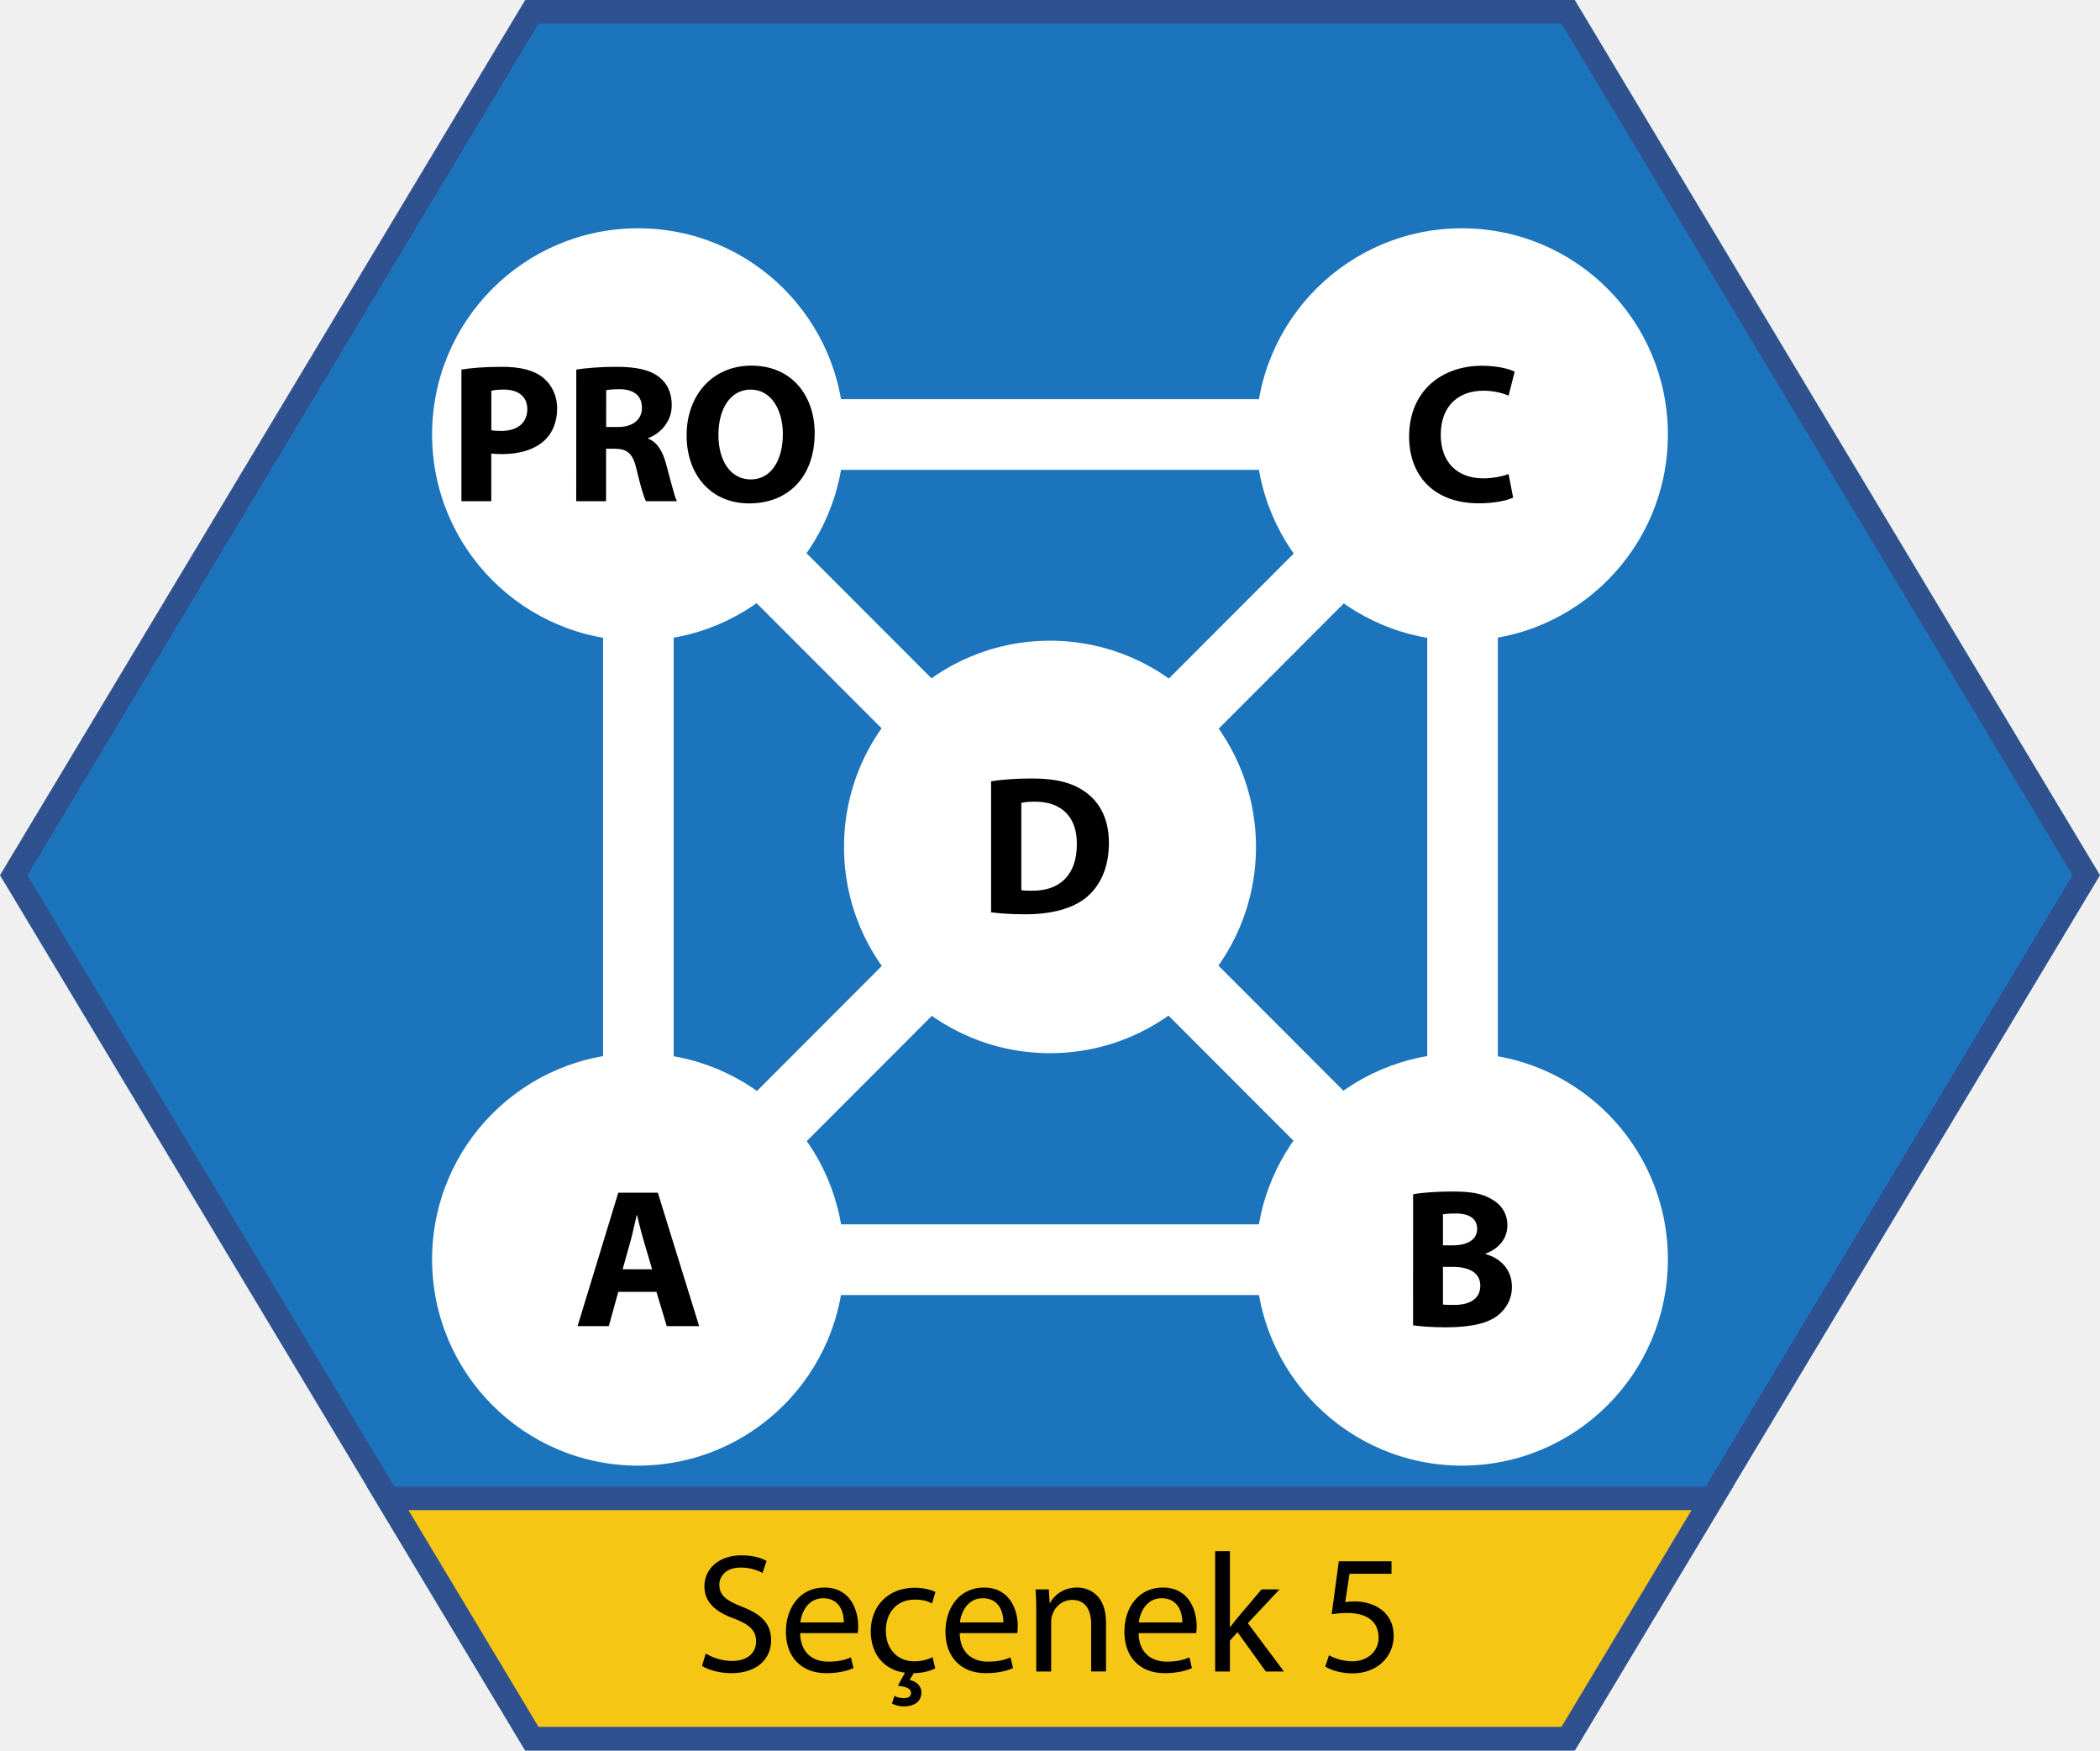
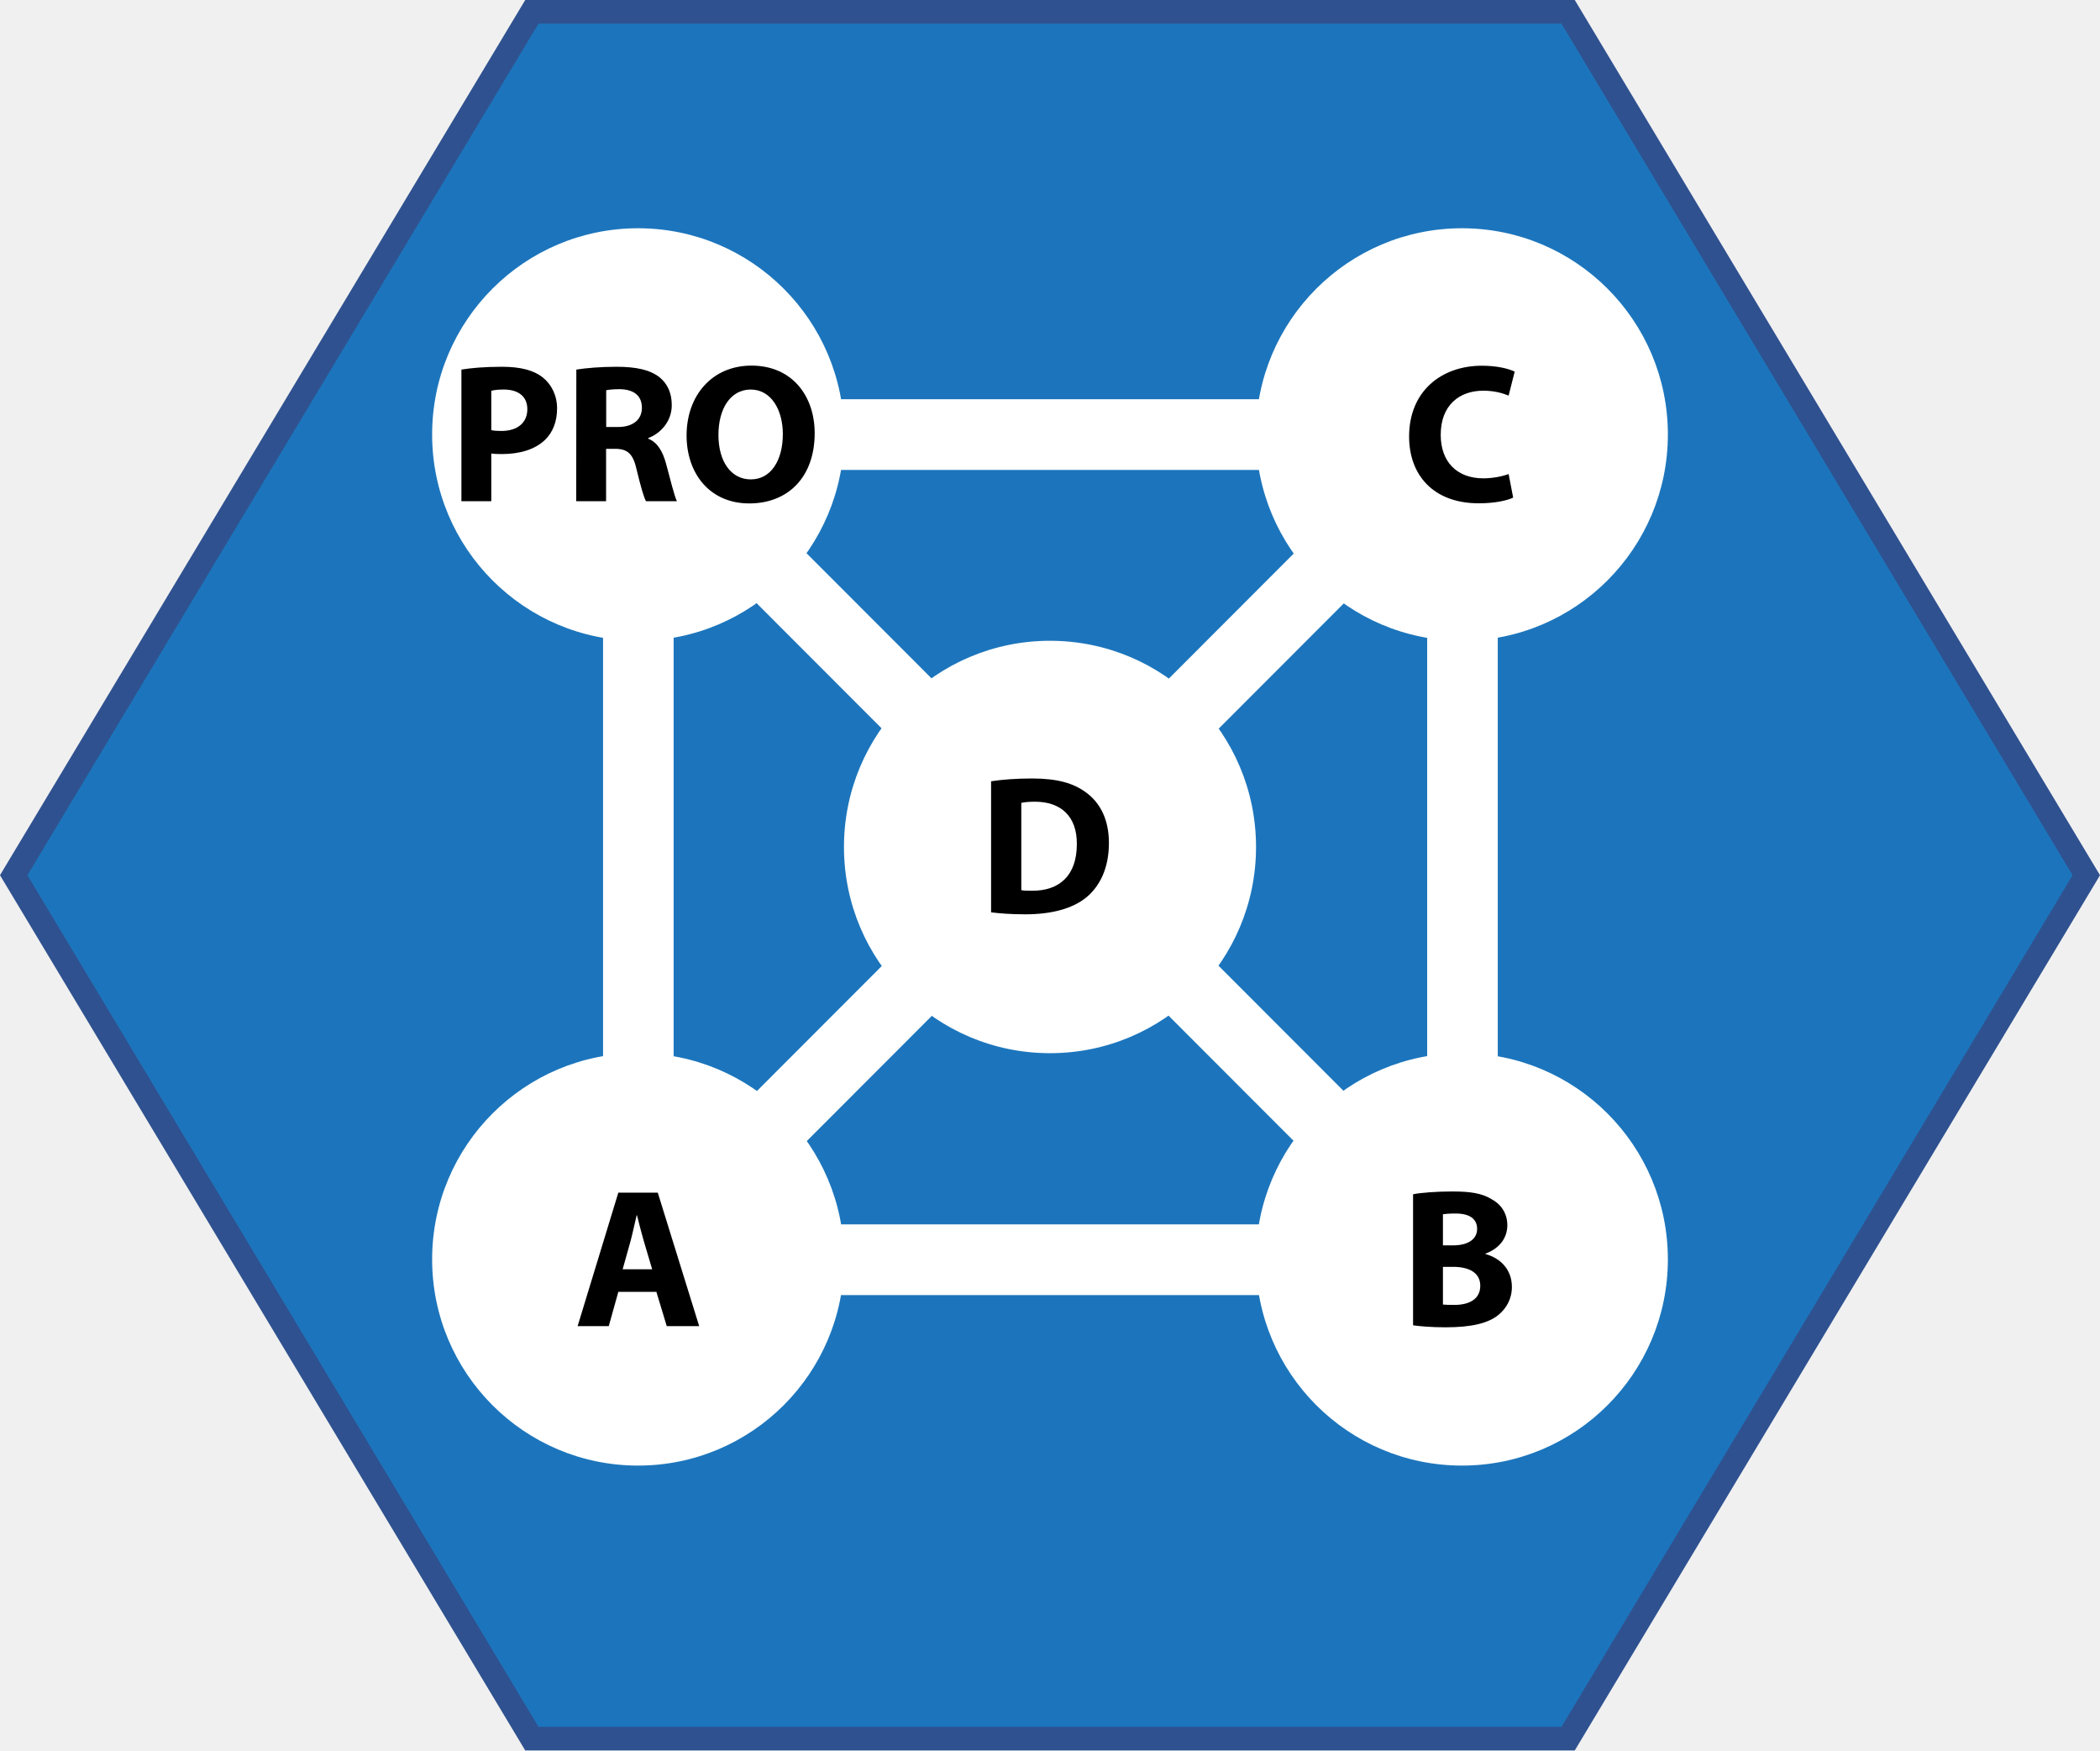
- <svg xmlns="http://www.w3.org/2000/svg" version="1.1" id="Layer_1" x="0px" y="0px" width="180px" height="150px" viewBox="0 0 180 150" enable-background="new 0 0 180 150" xml:space="preserve">
-   <g>
-     <g>
-       <g>
-         <g>
-           <polygon fill="#1C75BC" points="45.588,148.99 1.176,75 45.588,1.009 134.412,1.009 178.822,75 134.412,148.99     " />
-           <path fill="#2F5190" d="M134.982,150H45.017L0,75l0.312-0.521L45.017,0h89.965L180,75l-0.313,0.521L134.982,150z       M46.159,147.981h87.681L177.646,75L133.84,2.019H46.159L2.353,75L46.159,147.981z" />
+ <svg xmlns="http://www.w3.org/2000/svg" width="180" height="150" enable-background="new 0 0 180 150" version="1.1" xml:space="preserve">
+   <g class="layer">
+     <g id="svg_1">
+       <g id="svg_2">
+         <g id="svg_3">
+           <g id="svg_4">
+             <polygon fill="#1C75BC" id="svg_5" points="45.588,148.99 1.176,75 45.588,1.009 134.412,1.009 178.822,75 134.412,148.99     " />
+             <path d="m134.98,150l-89.96,0l-45.02,-75l0.31,-0.52l44.71,-74.48l89.96,0l45.02,75l-0.31,0.52l-44.71,74.48zm-88.82,-2.02l87.68,0l43.81,-72.98l-43.81,-72.98l-87.68,0l-43.81,72.98l43.81,72.98z" fill="#2F5190" id="svg_6" />
+           </g>
        </g>
-         <g>
-           <polygon fill="#F5C714" points="33.228,128.399 45.588,148.99 134.412,148.99 146.771,128.399     " />
-           <path fill="#2F5190" d="M134.982,150H45.017l-13.572-22.61h117.108L134.982,150z M46.159,147.981h87.681l11.15-18.573H35.01      L46.159,147.981z" />
+         <g id="svg_10" />
+       </g>
+       <g id="svg_27">
+         <g id="svg_28">
+           <path d="m125.31,72.58" fill="#FFFFFF" id="svg_29" stroke="#FFFFFF" stroke-miterlimit="10" stroke-width="15" />
+         </g>
+         <g id="svg_30">
+           <path d="m54.69,72.58" fill="#FFFFFF" id="svg_31" stroke="#FFFFFF" stroke-miterlimit="10" stroke-width="15" />
+         </g>
+         <g id="svg_32">
+           <rect fill="#FFFFFF" height="71.67" id="svg_33" width="6.05" x="51.69" y="36.25" />
+         </g>
+         <g id="svg_34">
+           <g id="svg_35">
+             <rect fill="#FFFFFF" height="6.06" id="svg_36" width="70.62" x="54.69" y="34.21" />
+           </g>
+           <g id="svg_37">
+             <polygon fill="#FFFFFF" id="svg_38" points="124.207,111.101 52.551,39.376 56.831,35.095 128.486,106.819     " />
+           </g>
+           <g id="svg_39">
+             <polygon fill="#FFFFFF" id="svg_40" points="56.857,110.089 52.579,105.806 124.207,34.104 128.486,38.388     " />
+           </g>
+           <g id="svg_41">
+             <rect fill="#FFFFFF" height="6.06" id="svg_42" width="71.63" x="54.72" y="104.92" />
+           </g>
+           <g id="svg_43">
+             <rect fill="#FFFFFF" height="70.71" id="svg_44" width="6.05" x="122.33" y="37.23" />
+           </g>
+         </g>
+         <g id="svg_45">
+           <path d="m72.35,37.23c0,9.76 -7.91,17.68 -17.66,17.68c-9.75,0 -17.65,-7.92 -17.65,-17.68c0,-9.75 7.9,-17.67 17.65,-17.67c9.75,0 17.66,7.92 17.66,17.67z" fill="#FFFFFF" id="svg_46" />
+         </g>
+         <g id="svg_47">
+           <path d="m142.96,37.23c0,9.76 -7.9,17.68 -17.65,17.68c-9.75,0 -17.66,-7.92 -17.66,-17.68c0,-9.75 7.91,-17.67 17.66,-17.67c9.75,0 17.65,7.92 17.65,17.67z" fill="#FFFFFF" id="svg_48" />
+         </g>
+         <g id="svg_49">
+           <ellipse cx="90" cy="72.58" fill="#FFFFFF" id="svg_50" rx="17.66" ry="17.67" />
+         </g>
+         <g id="svg_51">
+           <path d="m72.35,107.92c0,9.76 -7.91,17.67 -17.66,17.67c-9.75,0 -17.65,-7.91 -17.65,-17.67c0,-9.76 7.9,-17.67 17.65,-17.67c9.75,0 17.66,7.91 17.66,17.67z" fill="#FFFFFF" id="svg_52" />
+         </g>
+         <g id="svg_53">
+           <path d="m142.96,107.92c0,9.76 -7.9,17.67 -17.65,17.67c-9.75,0 -17.66,-7.91 -17.66,-17.67c0,-9.76 7.91,-17.67 17.66,-17.67c9.75,0 17.65,7.91 17.65,17.67z" fill="#FFFFFF" id="svg_54" />
        </g>
      </g>
-       <g enable-background="new    ">
-         <g>
-           <path d="M60.494,141.694c0.565,0.348,1.394,0.639,2.265,0.639c1.293,0,2.048-0.683,2.048-1.671c0-0.916-0.521-1.438-1.845-1.946      c-1.597-0.568-2.584-1.396-2.584-2.777c0-1.525,1.264-2.658,3.166-2.658c1.001,0,1.728,0.23,2.163,0.479l-0.35,1.031      c-0.317-0.174-0.973-0.464-1.857-0.464c-1.335,0-1.843,0.799-1.843,1.468c0,0.915,0.595,1.366,1.944,1.891      c1.654,0.639,2.496,1.438,2.496,2.877c0,1.512-1.116,2.818-3.426,2.818c-0.943,0-1.975-0.275-2.497-0.625L60.494,141.694z" />
+       <g id="svg_55">
+         <g id="svg_56">
+           <ellipse cx="54.69" cy="37.23" fill="none" id="svg_57" rx="17.65" ry="17.67" />
        </g>
-         <g>
-           <path d="M68.583,139.95c0.028,1.729,1.132,2.441,2.41,2.441c0.915,0,1.467-0.16,1.944-0.363l0.219,0.916      c-0.45,0.203-1.221,0.436-2.337,0.436c-2.164,0-3.456-1.424-3.456-3.546s1.249-3.793,3.296-3.793      c2.294,0,2.903,2.021,2.903,3.313c0,0.261-0.028,0.465-0.043,0.596H68.583L68.583,139.95z M72.328,139.034      c0.015-0.814-0.333-2.078-1.771-2.078c-1.292,0-1.857,1.191-1.96,2.078H72.328z" />
-         </g>
-         <g>
-           <path d="M80.168,142.972c-0.305,0.16-0.973,0.394-1.844,0.408l-0.362,0.58c0.521,0.102,1.016,0.465,1.016,1.061      c0,0.873-0.726,1.207-1.509,1.207c-0.334,0-0.739-0.088-1.018-0.248l0.219-0.652c0.218,0.13,0.508,0.188,0.798,0.188      c0.334,0,0.624-0.102,0.624-0.449c-0.014-0.393-0.448-0.538-1.133-0.61l0.611-1.119c-1.787-0.218-2.935-1.599-2.935-3.546      c0-2.165,1.481-3.734,3.774-3.734c0.756,0,1.423,0.188,1.771,0.362l-0.291,0.988c-0.305-0.175-0.784-0.334-1.479-0.334      c-1.611,0-2.482,1.19-2.482,2.659c0,1.628,1.045,2.631,2.438,2.631c0.727,0,1.22-0.189,1.567-0.35L80.168,142.972z" />
-         </g>
-         <g>
-           <path d="M82.26,139.95c0.029,1.729,1.134,2.441,2.41,2.441c0.915,0,1.467-0.16,1.945-0.363l0.219,0.916      c-0.451,0.203-1.221,0.436-2.338,0.436c-2.164,0-3.456-1.424-3.456-3.546s1.249-3.793,3.296-3.793      c2.295,0,2.904,2.021,2.904,3.313c0,0.261-0.029,0.465-0.044,0.596H82.26L82.26,139.95z M86.006,139.034      c0.015-0.814-0.334-2.078-1.771-2.078c-1.293,0-1.858,1.191-1.961,2.078H86.006z" />
-         </g>
-         <g>
-           <path d="M88.824,138.104c0-0.728-0.016-1.322-0.06-1.904h1.134l0.072,1.163h0.028c0.349-0.669,1.162-1.322,2.324-1.322      c0.973,0,2.48,0.581,2.48,2.994v4.199h-1.275v-4.056c0-1.134-0.424-2.078-1.627-2.078c-0.844,0-1.497,0.597-1.714,1.309      c-0.059,0.16-0.087,0.378-0.087,0.598v4.229h-1.277v-5.131H88.824z" />
-         </g>
-         <g>
-           <path d="M97.594,139.95c0.029,1.729,1.135,2.441,2.41,2.441c0.916,0,1.467-0.16,1.945-0.363l0.219,0.916      c-0.451,0.203-1.221,0.436-2.338,0.436c-2.164,0-3.455-1.424-3.455-3.546s1.248-3.793,3.295-3.793      c2.295,0,2.904,2.021,2.904,3.313c0,0.261-0.029,0.465-0.043,0.596H97.594L97.594,139.95z M101.34,139.034      c0.016-0.814-0.334-2.078-1.77-2.078c-1.293,0-1.859,1.191-1.961,2.078H101.34z" />
-         </g>
-         <g>
-           <path d="M105.42,139.427h0.029c0.176-0.246,0.422-0.553,0.625-0.799l2.061-2.428h1.539l-2.715,2.893l3.094,4.143h-1.555      l-2.426-3.372l-0.652,0.728v2.646h-1.264v-10.318h1.264V139.427L105.42,139.427z" />
-         </g>
-         <g>
-           <path d="M119.273,134.863h-3.602l-0.363,2.427c0.219-0.027,0.42-0.059,0.77-0.059c0.727,0,1.451,0.16,2.033,0.509      c0.74,0.422,1.35,1.235,1.35,2.428c0,1.847-1.467,3.228-3.514,3.228c-1.031,0-1.902-0.291-2.352-0.582l0.318-0.973      c0.393,0.23,1.162,0.521,2.02,0.521c1.205,0,2.234-0.784,2.234-2.049c-0.014-1.221-0.826-2.094-2.715-2.094      c-0.537,0-0.959,0.06-1.307,0.103l0.609-4.534h4.518V134.863L119.273,134.863z" />
+         <g id="svg_58">
+           <g id="svg_59">
+             <path d="m39.55,31.67c0.8,-0.13 1.92,-0.24 3.49,-0.24c1.6,0 2.73,0.31 3.49,0.92c0.73,0.58 1.22,1.53 1.22,2.65s-0.37,2.07 -1.05,2.71c-0.88,0.83 -2.18,1.2 -3.71,1.2c-0.34,0 -0.64,-0.01 -0.88,-0.05l0,4.09l-2.56,0l0,-11.28l0,0zm2.56,5.19c0.22,0.05 0.49,0.07 0.87,0.07c1.37,0 2.22,-0.7 2.22,-1.87c0,-1.05 -0.73,-1.68 -2.02,-1.68c-0.52,0 -0.88,0.05 -1.07,0.11l0,3.37l0,0z" id="svg_60" />
+           </g>
+           <g id="svg_61">
+             <path d="m49.4,31.67c0.83,-0.13 2.06,-0.24 3.44,-0.24c1.69,0 2.88,0.26 3.69,0.9c0.68,0.55 1.05,1.34 1.05,2.39c0,1.46 -1.04,2.46 -2.02,2.82l0,0.05c0.8,0.32 1.24,1.09 1.53,2.14c0.35,1.29 0.71,2.78 0.93,3.22l-2.65,0c-0.18,-0.32 -0.45,-1.25 -0.79,-2.66c-0.31,-1.43 -0.8,-1.82 -1.85,-1.83l-0.78,0l0,4.49l-2.56,0l0.01,-11.28l0,0zm2.56,4.92l1.02,0c1.28,0 2.04,-0.64 2.04,-1.64c0,-1.06 -0.71,-1.58 -1.89,-1.6c-0.63,0 -0.98,0.05 -1.17,0.09l0,3.15l0,0z" id="svg_62" />
+           </g>
+           <g id="svg_63">
+             <path d="m69.83,37.12c0,3.75 -2.27,6.02 -5.61,6.02c-3.39,0 -5.37,-2.57 -5.37,-5.82c0,-3.43 2.19,-5.99 5.56,-5.99c3.51,0 5.42,2.63 5.42,5.79zm-8.25,0.15c0,2.24 1.05,3.81 2.78,3.81c1.74,0 2.74,-1.66 2.74,-3.88c0,-2.05 -0.98,-3.82 -2.76,-3.82c-1.75,0.01 -2.76,1.67 -2.76,3.89z" id="svg_64" />
+           </g>
        </g>
      </g>
-     </g>
-     <g>
-       <g>
-         <path fill="#FFFFFF" stroke="#FFFFFF" stroke-width="15" stroke-miterlimit="10" d="M125.309,72.577" />
-       </g>
-       <g>
-         <path fill="#FFFFFF" stroke="#FFFFFF" stroke-width="15" stroke-miterlimit="10" d="M54.691,72.577" />
-       </g>
-       <g>
-         <rect x="51.693" y="36.246" fill="#FFFFFF" width="6.05" height="71.673" />
-       </g>
-       <g>
-         <g>
-           <rect x="54.691" y="34.207" fill="#FFFFFF" width="70.616" height="6.056" />
+       <g id="svg_65">
+         <g id="svg_66">
+           <ellipse cx="54.72" cy="107.92" fill="none" id="svg_67" rx="17.65" ry="17.67" />
        </g>
-         <g>
-           <polygon fill="#FFFFFF" points="124.207,111.101 52.551,39.376 56.831,35.095 128.486,106.819     " />
-         </g>
-         <g>
-           <polygon fill="#FFFFFF" points="56.857,110.089 52.579,105.806 124.207,34.104 128.486,38.388     " />
-         </g>
-         <g>
-           <rect x="54.718" y="104.918" fill="#FFFFFF" width="71.627" height="6.058" />
-         </g>
-         <g>
-           <rect x="122.334" y="37.235" fill="#FFFFFF" width="6.051" height="70.711" />
+         <g id="svg_68">
+           <g id="svg_69">
+             <path d="m53,110.7l-0.82,2.94l-2.67,0l3.49,-11.44l3.38,0l3.55,11.44l-2.78,0l-0.89,-2.94l-3.26,0zm2.9,-1.93l-0.72,-2.43c-0.2,-0.68 -0.41,-1.52 -0.58,-2.2l-0.03,0c-0.17,0.68 -0.34,1.54 -0.52,2.2l-0.68,2.43l2.53,0z" id="svg_70" />
+           </g>
        </g>
      </g>
-       <g>
-         <path fill="#FFFFFF" d="M72.346,37.235c0,9.76-7.905,17.671-17.655,17.671c-9.748,0-17.654-7.912-17.654-17.671     c0-9.76,7.906-17.672,17.654-17.672C64.441,19.563,72.346,27.476,72.346,37.235z" />
-       </g>
-       <g>
-         <path fill="#FFFFFF" d="M142.961,37.235c0,9.76-7.904,17.671-17.654,17.671c-9.748,0-17.654-7.912-17.654-17.671     c0-9.76,7.906-17.672,17.654-17.672C135.059,19.563,142.961,27.476,142.961,37.235z" />
-       </g>
-       <g>
-         <ellipse fill="#FFFFFF" cx="90" cy="72.577" rx="17.655" ry="17.672" />
-       </g>
-       <g>
-         <path fill="#FFFFFF" d="M72.346,107.92c0,9.761-7.905,17.673-17.655,17.673c-9.748,0-17.654-7.912-17.654-17.673     c0-9.76,7.906-17.671,17.654-17.671C64.441,90.249,72.346,98.16,72.346,107.92z" />
-       </g>
-       <g>
-         <path fill="#FFFFFF" d="M142.961,107.92c0,9.761-7.904,17.673-17.654,17.673c-9.748,0-17.654-7.912-17.654-17.673     c0-9.76,7.906-17.671,17.654-17.671C135.059,90.249,142.961,98.16,142.961,107.92z" />
-       </g>
-     </g>
-     <g>
-       <g>
-         <ellipse fill="none" cx="54.691" cy="37.234" rx="17.654" ry="17.671" />
-       </g>
-       <g>
-         <g>
-           <path d="M39.554,31.671c0.799-0.136,1.915-0.238,3.49-0.238c1.593,0,2.729,0.307,3.49,0.918c0.729,0.576,1.22,1.525,1.22,2.646      s-0.373,2.069-1.051,2.714c-0.884,0.831-2.187,1.204-3.711,1.204c-0.339,0-0.646-0.017-0.882-0.051v4.087h-2.56V31.671H39.554z       M42.113,36.861c0.221,0.051,0.492,0.067,0.863,0.067c1.373,0,2.221-0.694,2.221-1.865c0-1.051-0.729-1.68-2.018-1.68      c-0.524,0-0.881,0.051-1.065,0.103L42.113,36.861L42.113,36.861z" />
+       <g id="svg_71">
+         <g id="svg_72">
+           <ellipse cx="125.36" cy="107.92" fill="none" id="svg_73" rx="17.65" ry="17.67" />
        </g>
-         <g>
-           <path d="M49.396,31.671c0.83-0.136,2.066-0.238,3.439-0.238c1.693,0,2.88,0.254,3.691,0.899c0.68,0.543,1.052,1.341,1.052,2.392      c0,1.459-1.034,2.459-2.017,2.815v0.052c0.799,0.321,1.235,1.084,1.524,2.137c0.354,1.289,0.712,2.781,0.933,3.222h-2.644      c-0.188-0.322-0.457-1.254-0.798-2.663c-0.307-1.425-0.797-1.814-1.848-1.832h-0.779v4.494h-2.559L49.396,31.671L49.396,31.671z       M51.956,36.591h1.019c1.285,0,2.049-0.646,2.049-1.646c0-1.051-0.712-1.578-1.896-1.594c-0.628,0-0.982,0.05-1.169,0.084      L51.956,36.591L51.956,36.591z" />
-         </g>
-         <g>
-           <path d="M69.83,37.116c0,3.749-2.271,6.021-5.607,6.021c-3.39,0-5.371-2.563-5.371-5.817c0-3.427,2.186-5.987,5.557-5.987      C67.916,31.332,69.83,33.961,69.83,37.116z M61.579,37.269c0,2.238,1.05,3.815,2.778,3.815c1.745,0,2.745-1.661,2.745-3.884      c0-2.053-0.982-3.816-2.763-3.816C62.594,33.386,61.579,35.046,61.579,37.269z" />
+         <g id="svg_74">
+           <g id="svg_75">
+             <path d="m121.12,102.34c0.68,-0.14 2.05,-0.24 3.34,-0.24c1.58,0 2.54,0.15 3.37,0.65c0.8,0.42 1.37,1.2 1.37,2.24c0,1.02 -0.59,1.96 -1.88,2.44l0,0.03c1.31,0.36 2.27,1.34 2.27,2.82c0,1.03 -0.47,1.85 -1.18,2.42c-0.84,0.67 -2.22,1.04 -4.49,1.04c-1.27,0 -2.22,-0.09 -2.8,-0.17l0,-11.23l0,0zm2.56,4.38l0.85,0c1.35,0 2.08,-0.56 2.08,-1.41c0,-0.87 -0.66,-1.32 -1.83,-1.32c-0.56,0 -0.88,0.03 -1.1,0.06l0,2.67l0,0zm0,5.07c0.26,0.03 0.56,0.03 1,0.03c1.17,0 2.2,-0.44 2.2,-1.64c0,-1.16 -1.03,-1.62 -2.32,-1.62l-0.88,0l0,3.23l0,0z" id="svg_76" />
+           </g>
        </g>
      </g>
-     </g>
-     <g>
-       <g>
-         <ellipse fill="none" cx="54.718" cy="107.919" rx="17.653" ry="17.671" />
-       </g>
-       <g>
-         <g>
-           <path d="M52.997,110.701l-0.813,2.937h-2.677l3.489-11.433h3.389l3.541,11.433h-2.779l-0.882-2.937H52.997z M55.896,108.767      l-0.715-2.424c-0.203-0.68-0.406-1.526-0.576-2.205h-0.032c-0.17,0.679-0.339,1.543-0.525,2.205l-0.679,2.424H55.896z" />
+       <g id="svg_77">
+         <g id="svg_78">
+           <ellipse cx="125.31" cy="37.23" fill="none" id="svg_79" rx="17.65" ry="17.67" />
+         </g>
+         <g id="svg_80">
+           <g id="svg_81">
+             <path d="m129.7,42.64c-0.48,0.24 -1.55,0.49 -2.94,0.49c-3.94,0 -5.98,-2.46 -5.98,-5.72c0,-3.9 2.78,-6.07 6.24,-6.07c1.34,0 2.35,0.27 2.81,0.51l-0.52,2.05c-0.53,-0.22 -1.26,-0.42 -2.17,-0.42c-2.05,0 -3.65,1.24 -3.65,3.78c0,2.29 1.36,3.73 3.66,3.73c0.78,0 1.65,-0.17 2.16,-0.37l0.39,2.02z" id="svg_82" />
+           </g>
        </g>
      </g>
-     </g>
-     <g>
-       <g>
-         <ellipse fill="none" cx="125.359" cy="107.92" rx="17.654" ry="17.671" />
-       </g>
-       <g>
-         <g>
-           <path d="M121.123,102.341c0.678-0.137,2.051-0.238,3.338-0.238c1.576,0,2.541,0.152,3.371,0.646      c0.797,0.425,1.373,1.204,1.373,2.238c0,1.019-0.594,1.968-1.883,2.444v0.033c1.305,0.355,2.271,1.338,2.271,2.814      c0,1.035-0.475,1.849-1.186,2.427c-0.832,0.662-2.221,1.035-4.49,1.035c-1.271,0-2.219-0.086-2.797-0.17L121.123,102.341      L121.123,102.341z M123.682,106.716h0.848c1.354,0,2.084-0.56,2.084-1.406c0-0.865-0.66-1.322-1.83-1.322      c-0.561,0-0.881,0.033-1.102,0.066V106.716L123.682,106.716z M123.682,111.787c0.254,0.034,0.561,0.034,1,0.034      c1.168,0,2.201-0.441,2.201-1.646c0-1.152-1.033-1.611-2.32-1.611h-0.881V111.787L123.682,111.787z" />
+       <g id="svg_83">
+         <g id="svg_84">
+           <ellipse cx="90" cy="72.53" fill="none" id="svg_85" rx="17.66" ry="17.67" />
        </g>
-       </g>
-     </g>
-     <g>
-       <g>
-         <ellipse fill="none" cx="125.309" cy="37.235" rx="17.654" ry="17.672" />
-       </g>
-       <g>
-         <g>
-           <path d="M129.697,42.638c-0.477,0.237-1.543,0.492-2.934,0.492c-3.947,0-5.982-2.46-5.982-5.716      c0-3.901,2.781-6.071,6.236-6.071c1.338,0,2.355,0.271,2.814,0.508l-0.525,2.053c-0.527-0.221-1.254-0.424-2.168-0.424      c-2.053,0-3.645,1.238-3.645,3.781c0,2.291,1.354,3.731,3.66,3.731c0.779,0,1.643-0.169,2.152-0.373L129.697,42.638z" />
-         </g>
-       </g>
-     </g>
-     <g>
-       <g>
-         <ellipse fill="none" cx="90" cy="72.529" rx="17.655" ry="17.672" />
-       </g>
-       <g>
-         <g>
-           <path d="M84.95,66.948c0.948-0.152,2.187-0.237,3.489-0.237c2.168,0,3.575,0.392,4.678,1.222      c1.186,0.881,1.932,2.289,1.932,4.308c0,2.188-0.799,3.696-1.896,4.63c-1.203,1.002-3.034,1.477-5.271,1.477      c-1.338,0-2.287-0.086-2.932-0.17V66.948z M87.542,76.276c0.221,0.052,0.576,0.052,0.898,0.052      c2.338,0.019,3.862-1.272,3.862-4.003c0.018-2.375-1.371-3.63-3.592-3.63c-0.576,0-0.948,0.051-1.168,0.103V76.276      L87.542,76.276z" />
+         <g id="svg_86">
+           <g id="svg_87">
+             <path d="m84.95,66.95c0.95,-0.15 2.19,-0.24 3.49,-0.24c2.17,0 3.57,0.39 4.68,1.22c1.18,0.88 1.93,2.29 1.93,4.31c0,2.19 -0.8,3.7 -1.9,4.63c-1.2,1 -3.03,1.48 -5.27,1.48c-1.34,0 -2.29,-0.09 -2.93,-0.17l0,-11.23zm2.59,9.33c0.22,0.05 0.58,0.05 0.9,0.05c2.34,0.02 3.86,-1.27 3.86,-4c0.02,-2.38 -1.37,-3.63 -3.59,-3.63c-0.58,0 -0.95,0.05 -1.17,0.1l0,7.48l0,0z" id="svg_88" />
+           </g>
        </g>
      </g>
    </g>
  </g>
</svg>
